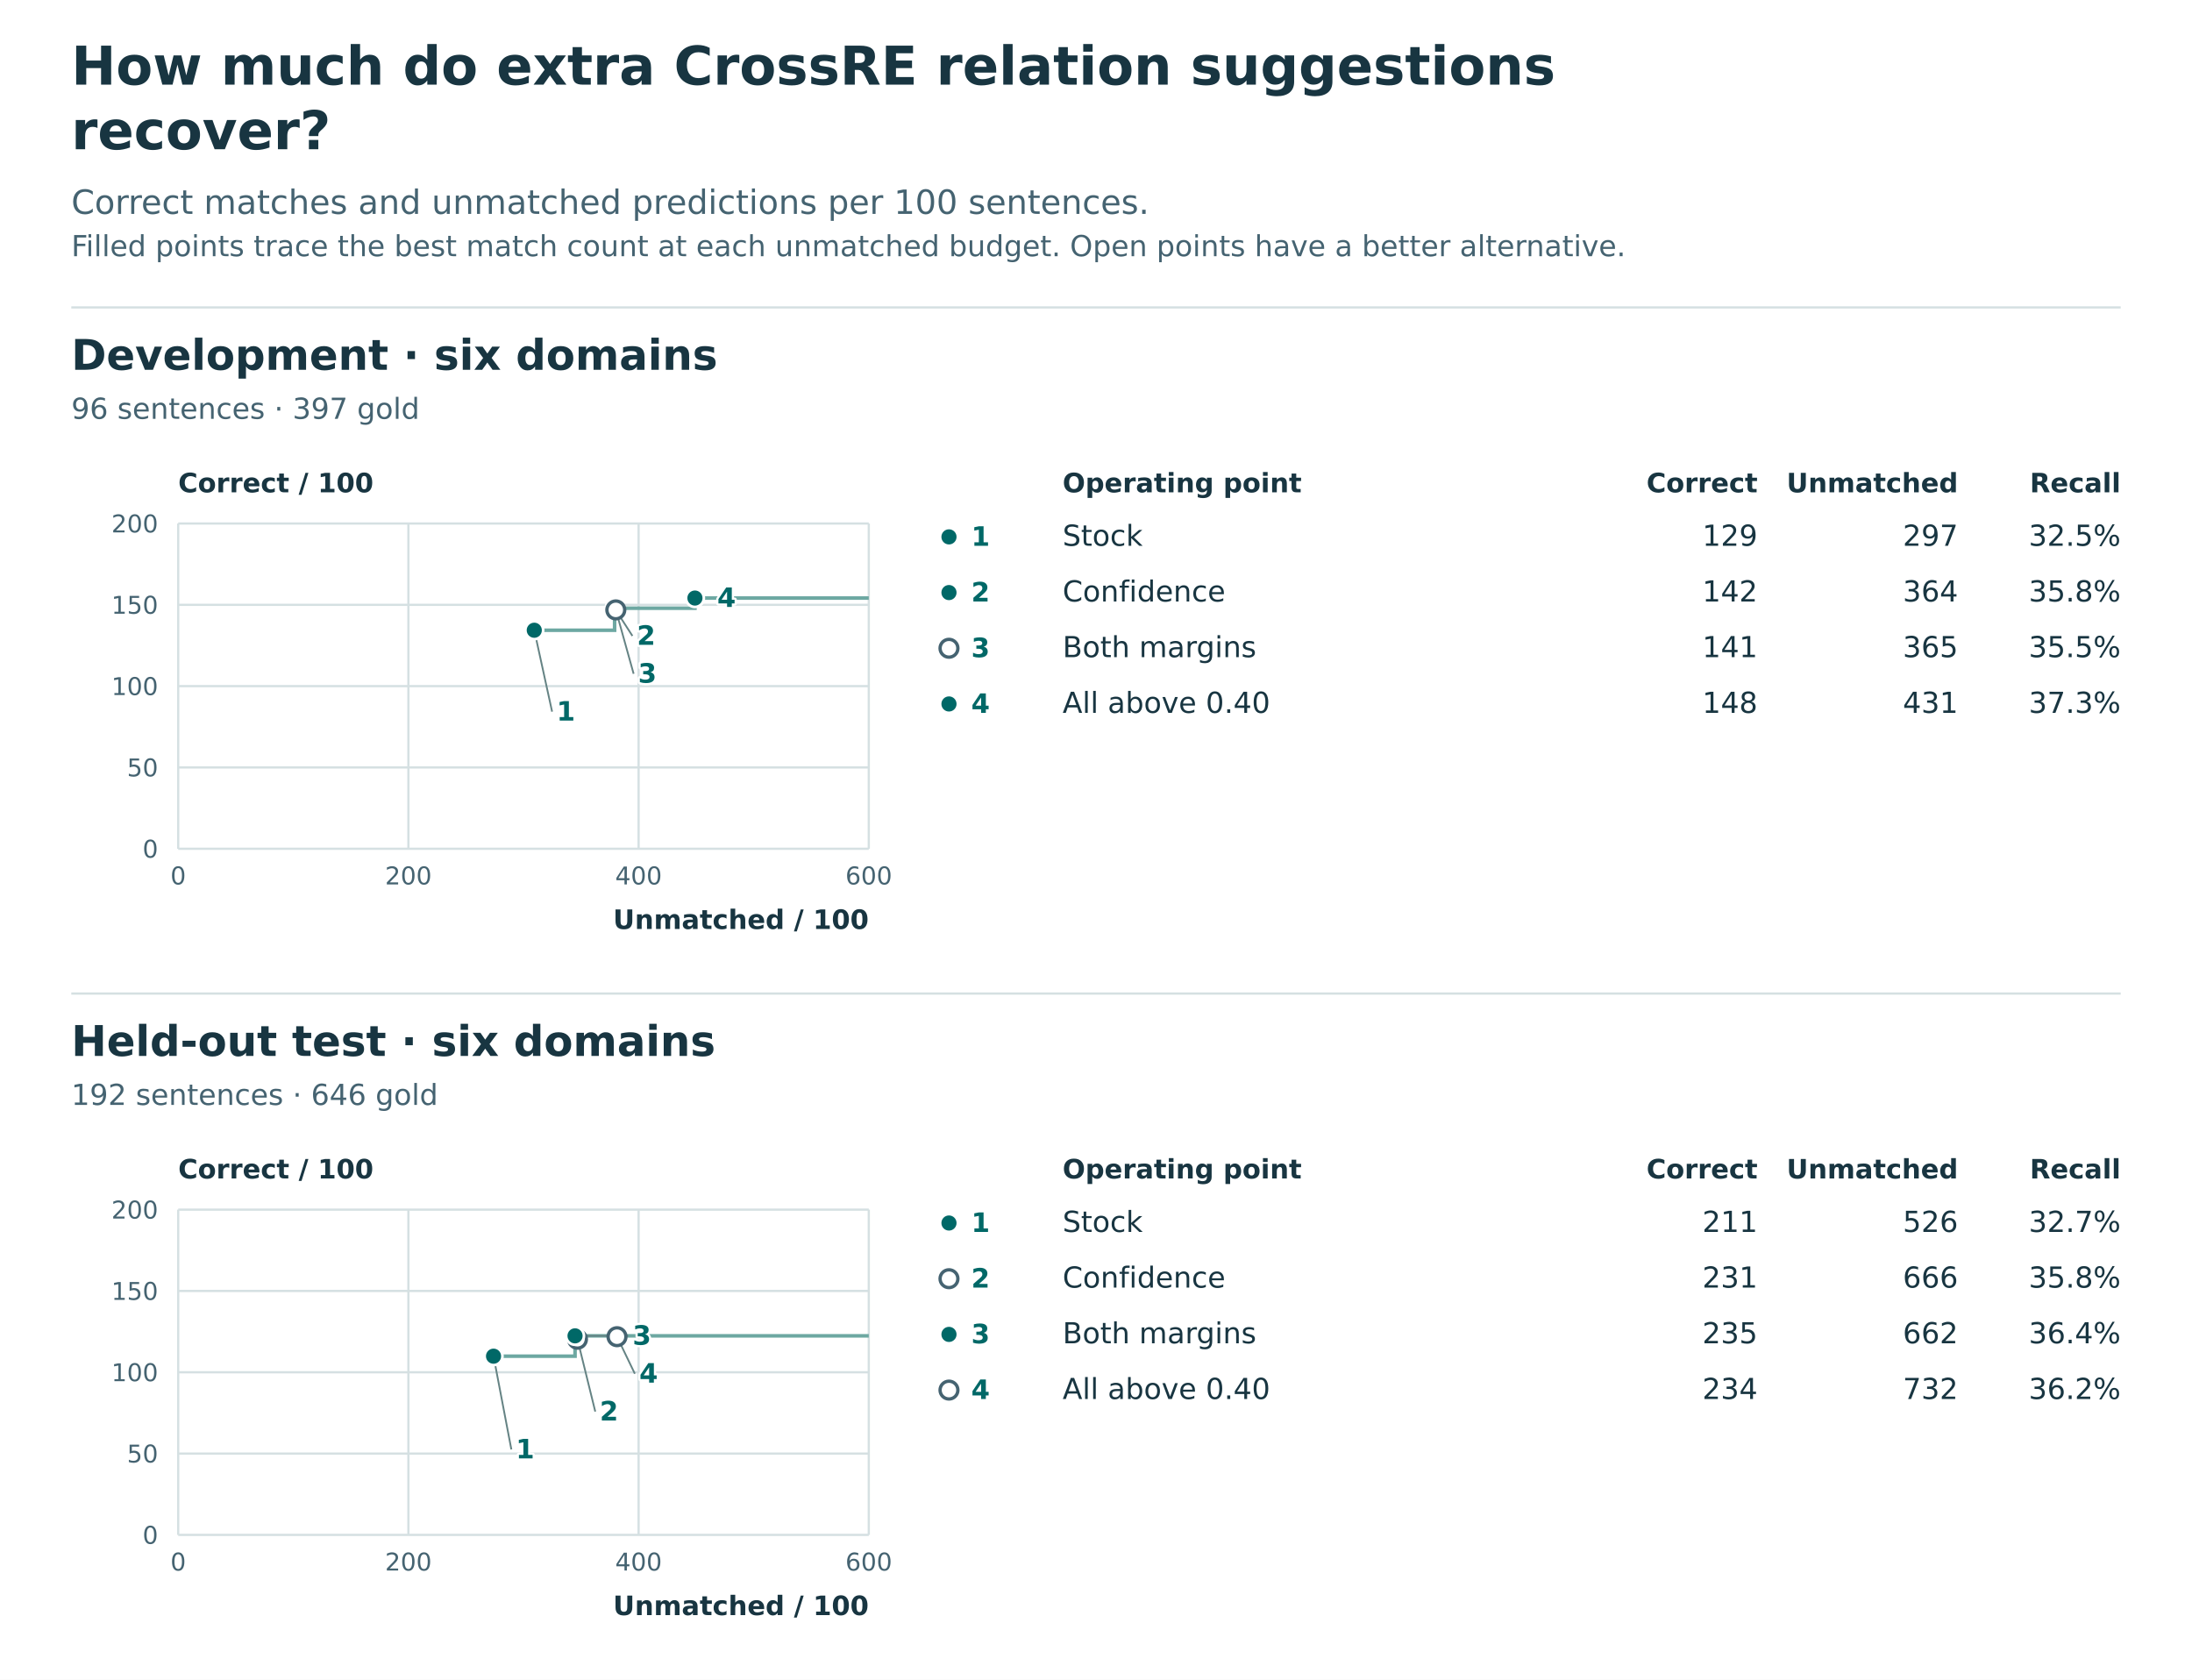
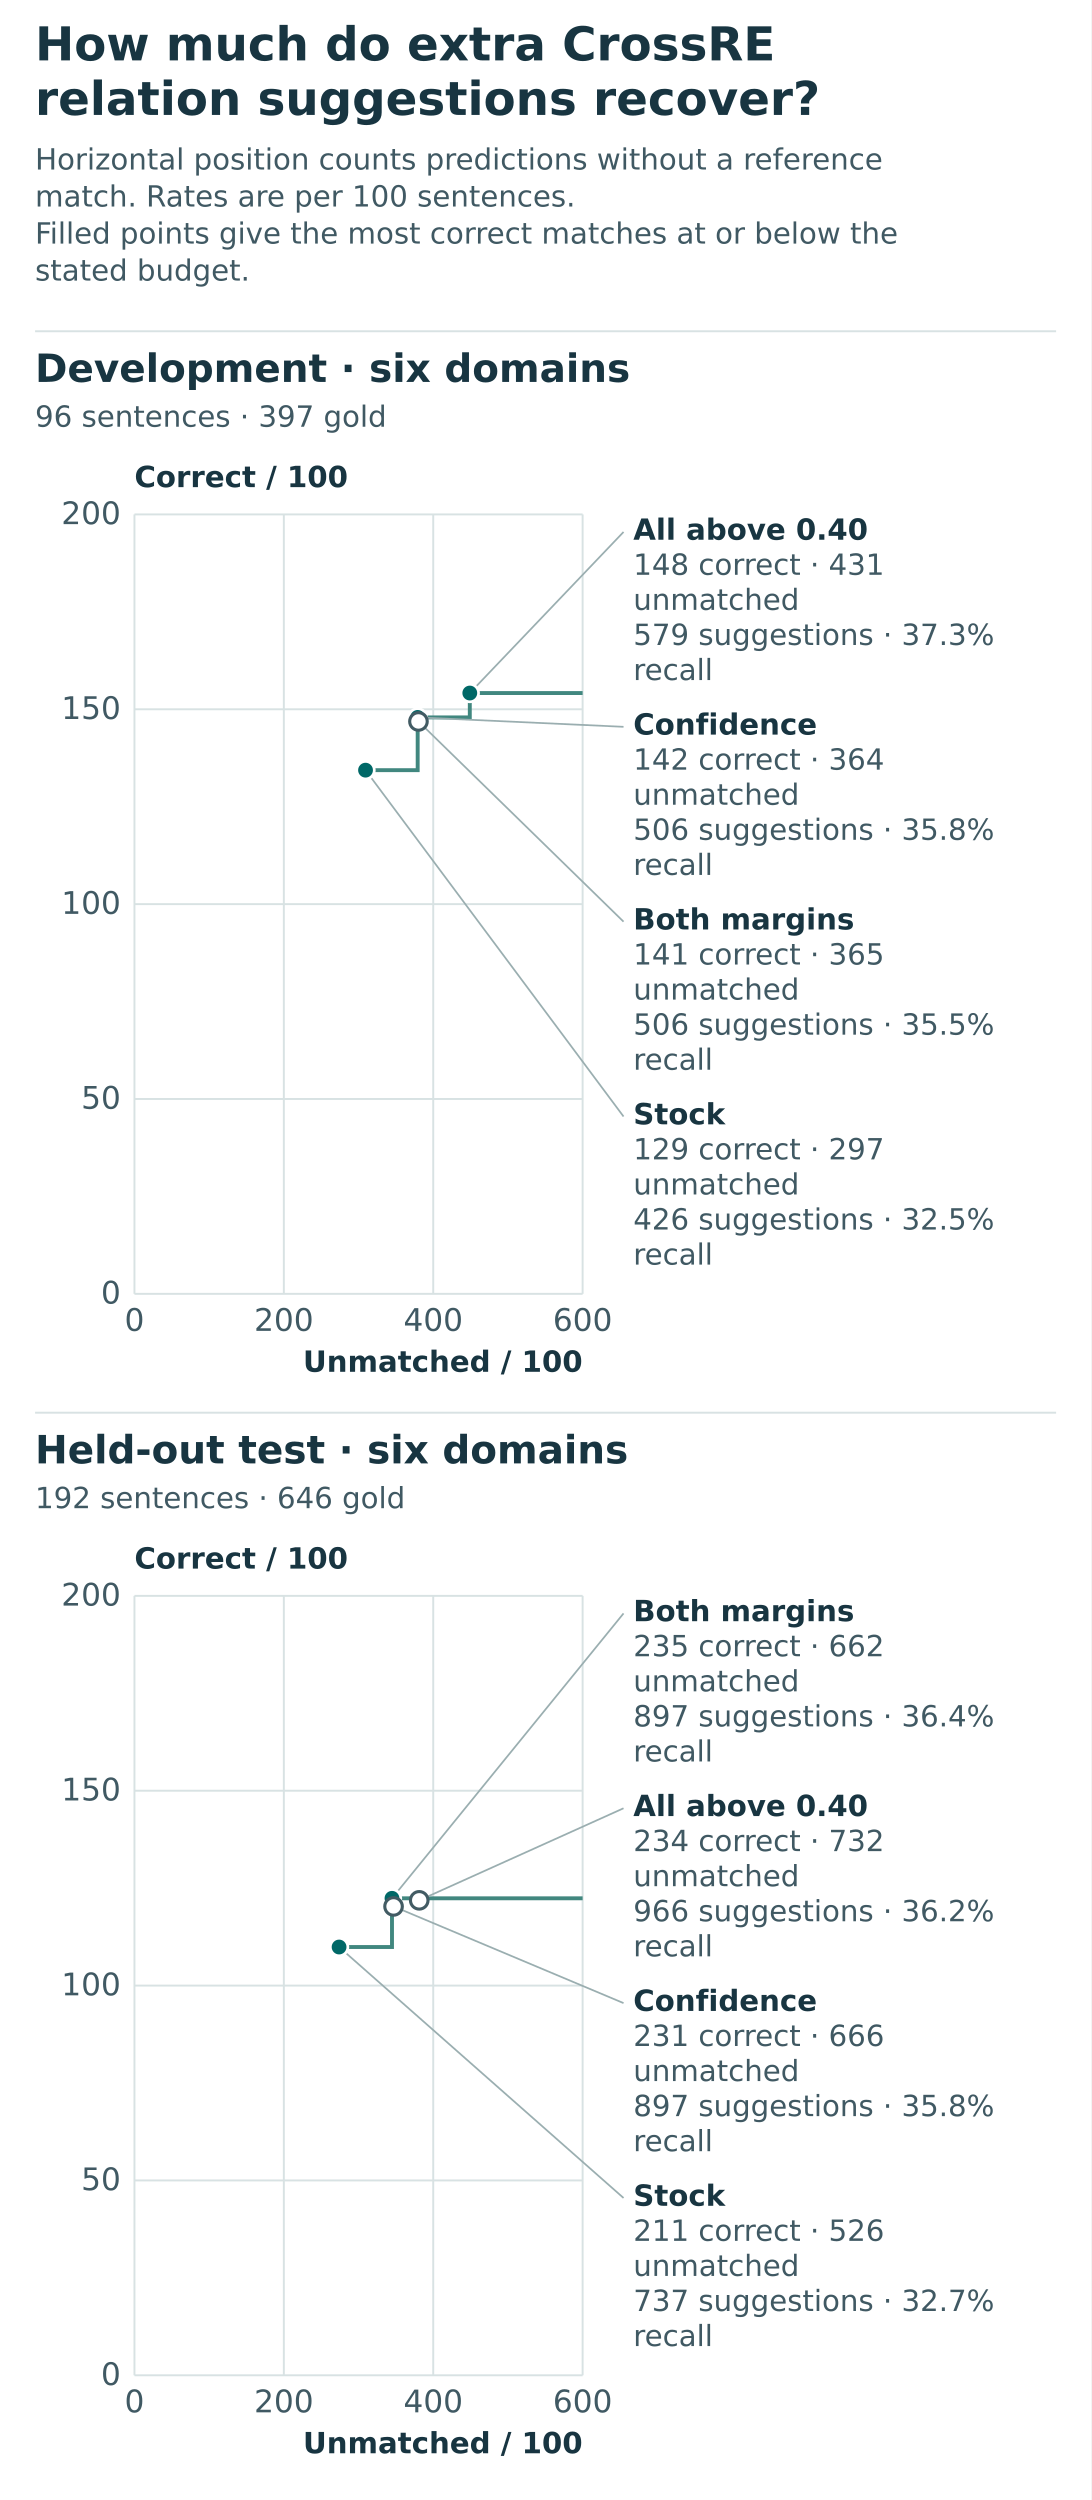
- <svg xmlns="http://www.w3.org/2000/svg" width="984" height="754" viewBox="0 0 984 754" role="img" aria-labelledby="chart-title chart-desc">
-   <style>text{font-family:"DejaVu Sans",sans-serif;fill:#183541;font-size:13px}.heading{font-size:24px;font-weight:700}.subtitle{font-size:15px;fill:#456371}.cohort{font-size:19px;font-weight:700}.scope,.axis{fill:#456371}.small,.axis{font-size:11px}.col{font-weight:700;font-size:12px}.num{text-anchor:end;font-variant-numeric:tabular-nums}.key{font-size:12px;font-weight:700;fill:#006867}.plot-key{paint-order:stroke;stroke:white;stroke-width:2;stroke-linejoin:round}.rule,.grid{fill:none;stroke:#d5e0e2;stroke-width:1}.frontier{fill:none;stroke:#6da8a2;stroke-width:1.6}.optimal{fill:#006867;stroke:white;stroke-width:1.2}.dominated{fill:white;stroke:#456371;stroke-width:1.5}.leader{stroke:#658384;stroke-width:.8}</style>
-   <rect width="984" height="754" fill="white" />
-   <text x="32" y="38" class="heading">How much do extra CrossRE relation suggestions</text>
-   <text x="32" y="67" class="heading">recover?</text>
-   <text x="32" y="96" class="subtitle">Correct matches and unmatched predictions per 100 sentences.</text>
-   <text x="32" y="115" class="scope">Filled points trace the best match count at each unmatched budget. Open points have a better alternative.</text>
+ <svg xmlns="http://www.w3.org/2000/svg" width="560" height="1283" viewBox="0 0 560 1283" role="img" aria-labelledby="chart-title chart-desc">
+   <style>text{font-family:"DejaVu Sans",sans-serif;fill:#183541;font-size:15px}.heading{font-size:24px;font-weight:700}.cohort{font-size:20px;font-weight:700}.scope,.counts,.axis{fill:#405963}.label,.axis-title{font-weight:700}.axis{font-size:16px}.grid,.rule{fill:none;stroke:#d8e2e3}.frontier{fill:none;stroke:#41877f;stroke-width:2}.optimal{fill:#006867;stroke:white;stroke-width:1.4}.dominated{fill:white;stroke:#425b63;stroke-width:1.6}.leader{fill:none;stroke:#9aaeb0;stroke-width:.9}</style>
+   <rect width="560" height="1283" fill="white" />
+   <text x="18" y="31" class="heading">How much do extra CrossRE</text>
+   <text x="18" y="59" class="heading">relation suggestions recover?</text>
+   <text x="18" y="87" class="scope">Horizontal position counts predictions without a reference</text>
+   <text x="18" y="106" class="scope">match. Rates are per 100 sentences.</text>
+   <text x="18" y="125" class="scope">Filled points give the most correct matches at or below the</text>
+   <text x="18" y="144" class="scope">stated budget.</text>
+   <path d="M18 170H542" class="rule" />
+   <text x="18" y="196" class="cohort">Development · six domains</text>
+   <text x="18" y="219" class="scope">96 sentences · 397 gold</text>
+   <text x="69" y="250" class="axis-title">Correct / 100</text>
+   <path d="M69 664.00H299" class="grid" />
+   <text x="62" y="669.00" text-anchor="end" class="axis">0</text>
+   <path d="M69 564.00H299" class="grid" />
+   <text x="62" y="569.00" text-anchor="end" class="axis">50</text>
+   <path d="M69 464.00H299" class="grid" />
+   <text x="62" y="469.00" text-anchor="end" class="axis">100</text>
+   <path d="M69 364.00H299" class="grid" />
+   <text x="62" y="369.00" text-anchor="end" class="axis">150</text>
+   <path d="M69 264.00H299" class="grid" />
+   <text x="62" y="269.00" text-anchor="end" class="axis">200</text>
+   <path d="M69.00 264V664" class="grid" />
+   <text x="69.00" y="683" text-anchor="middle" class="axis">0</text>
+   <path d="M145.67 264V664" class="grid" />
+   <text x="145.67" y="683" text-anchor="middle" class="axis">200</text>
+   <path d="M222.33 264V664" class="grid" />
+   <text x="222.33" y="683" text-anchor="middle" class="axis">400</text>
+   <path d="M299.00 264V664" class="grid" />
+   <text x="299.00" y="683" text-anchor="middle" class="axis">600</text>
+   <text x="299" y="704" text-anchor="end" class="axis-title">Unmatched / 100</text>
+   <path d="M187.59 395.25H214.35V368.17H241.10V355.67H299" class="frontier" />
+   <path d="M241.10 355.67L320 273" class="leader" />
+   <text x="325" y="277" class="label">All above 0.40</text>
+   <text x="325" y="295" class="counts">148 correct · 431</text>
+   <text x="325" y="313" class="counts">unmatched</text>
+   <text x="325" y="331" class="counts">579 suggestions · 37.3%</text>
+   <text x="325" y="349" class="counts">recall</text>
+   <path d="M214.35 368.17L320 373" class="leader" />
+   <text x="325" y="377" class="label">Confidence</text>
+   <text x="325" y="395" class="counts">142 correct · 364</text>
+   <text x="325" y="413" class="counts">unmatched</text>
+   <text x="325" y="431" class="counts">506 suggestions · 35.8%</text>
+   <text x="325" y="449" class="counts">recall</text>
+   <path d="M214.75 370.25L320 473" class="leader" />
+   <text x="325" y="477" class="label">Both margins</text>
+   <text x="325" y="495" class="counts">141 correct · 365</text>
+   <text x="325" y="513" class="counts">unmatched</text>
+   <text x="325" y="531" class="counts">506 suggestions · 35.5%</text>
+   <text x="325" y="549" class="counts">recall</text>
+   <path d="M187.59 395.25L320 573" class="leader" />
+   <text x="325" y="577" class="label">Stock</text>
+   <text x="325" y="595" class="counts">129 correct · 297</text>
+   <text x="325" y="613" class="counts">unmatched</text>
+   <text x="325" y="631" class="counts">426 suggestions · 32.5%</text>
+   <text x="325" y="649" class="counts">recall</text>
  <g>
-     <path d="M32 138H952" class="rule" />
-     <text x="32" y="166" class="cohort">Development · six domains</text>
-     <text x="32" y="188" class="scope">96 sentences · 397 gold</text>
-     <text x="477" y="221" class="col">Operating point</text>
-     <text x="789" y="221" class="col num">Correct</text>
-     <text x="879" y="221" class="col num">Unmatched</text>
-     <text x="952" y="221" class="col num">Recall</text>
-     <g>
-       <circle cx="426" cy="241" r="4" class="optimal" />
-       <text x="436" y="245" class="key">1</text>
-       <text x="477" y="245" class="label">Stock</text>
-       <text x="789" y="245" class="num">129</text>
-       <text x="879" y="245" class="num">297</text>
-       <text x="952" y="245" class="num">32.5%</text>
-     </g>
-     <g>
-       <circle cx="426" cy="266" r="4" class="optimal" />
-       <text x="436" y="270" class="key">2</text>
-       <text x="477" y="270" class="label">Confidence</text>
-       <text x="789" y="270" class="num">142</text>
-       <text x="879" y="270" class="num">364</text>
-       <text x="952" y="270" class="num">35.8%</text>
-     </g>
-     <g>
-       <circle cx="426" cy="291" r="4" class="dominated" />
-       <text x="436" y="295" class="key">3</text>
-       <text x="477" y="295" class="label">Both margins</text>
-       <text x="789" y="295" class="num">141</text>
-       <text x="879" y="295" class="num">365</text>
-       <text x="952" y="295" class="num">35.5%</text>
-     </g>
-     <g>
-       <circle cx="426" cy="316" r="4" class="optimal" />
-       <text x="436" y="320" class="key">4</text>
-       <text x="477" y="320" class="label">All above 0.40</text>
-       <text x="789" y="320" class="num">148</text>
-       <text x="879" y="320" class="num">431</text>
-       <text x="952" y="320" class="num">37.3%</text>
-     </g>
-     <text x="80" y="221" class="col">Correct / 100</text>
-     <path d="M80 381.00H390" class="grid" />
-     <text x="71" y="385.00" class="axis num">0</text>
-     <path d="M80 344.50H390" class="grid" />
-     <text x="71" y="348.50" class="axis num">50</text>
-     <path d="M80 308.00H390" class="grid" />
-     <text x="71" y="312.00" class="axis num">100</text>
-     <path d="M80 271.50H390" class="grid" />
-     <text x="71" y="275.50" class="axis num">150</text>
-     <path d="M80 235.00H390" class="grid" />
-     <text x="71" y="239.00" class="axis num">200</text>
-     <path d="M80.00 235V381" class="grid" />
-     <text x="80.00" y="397" class="axis" text-anchor="middle">0</text>
-     <path d="M183.33 235V381" class="grid" />
-     <text x="183.33" y="397" class="axis" text-anchor="middle">200</text>
-     <path d="M286.67 235V381" class="grid" />
-     <text x="286.67" y="397" class="axis" text-anchor="middle">400</text>
-     <path d="M390.00 235V381" class="grid" />
-     <text x="390.00" y="397" class="axis" text-anchor="middle">600</text>
-     <text x="390" y="417" class="col num">Unmatched / 100</text>
-     <path d="M239.84 282.91H275.90V273.02H311.96V268.46H390" class="frontier" />
-     <line x1="239.84" y1="282.91" x2="247.84" y2="319.46" class="leader" />
-     <line x1="275.90" y1="273.02" x2="283.90" y2="285.46" class="leader" />
-     <line x1="276.44" y1="273.78" x2="284.44" y2="302.46" class="leader" />
-     <g>
-       <circle cx="239.84" cy="282.91" r="4" class="optimal" />
-     </g>
-     <g>
-       <circle cx="275.90" cy="273.02" r="4" class="optimal" />
-     </g>
-     <g>
-       <circle cx="276.44" cy="273.78" r="4" class="dominated" />
-     </g>
-     <g>
-       <circle cx="311.96" cy="268.46" r="4" class="optimal" />
-     </g>
-     <text x="249.84" y="323.46" class="key plot-key">1</text>
-     <text x="285.90" y="289.46" class="key plot-key">2</text>
-     <text x="286.44" y="306.46" class="key plot-key">3</text>
-     <text x="321.96" y="272.46" class="key plot-key">4</text>
+     <circle cx="241.10" cy="355.67" r="4.5" class="optimal" />
  </g>
  <g>
-     <path d="M32 446H952" class="rule" />
-     <text x="32" y="474" class="cohort">Held-out test · six domains</text>
-     <text x="32" y="496" class="scope">192 sentences · 646 gold</text>
-     <text x="477" y="529" class="col">Operating point</text>
-     <text x="789" y="529" class="col num">Correct</text>
-     <text x="879" y="529" class="col num">Unmatched</text>
-     <text x="952" y="529" class="col num">Recall</text>
-     <g>
-       <circle cx="426" cy="549" r="4" class="optimal" />
-       <text x="436" y="553" class="key">1</text>
-       <text x="477" y="553" class="label">Stock</text>
-       <text x="789" y="553" class="num">211</text>
-       <text x="879" y="553" class="num">526</text>
-       <text x="952" y="553" class="num">32.7%</text>
-     </g>
-     <g>
-       <circle cx="426" cy="574" r="4" class="dominated" />
-       <text x="436" y="578" class="key">2</text>
-       <text x="477" y="578" class="label">Confidence</text>
-       <text x="789" y="578" class="num">231</text>
-       <text x="879" y="578" class="num">666</text>
-       <text x="952" y="578" class="num">35.8%</text>
-     </g>
-     <g>
-       <circle cx="426" cy="599" r="4" class="optimal" />
-       <text x="436" y="603" class="key">3</text>
-       <text x="477" y="603" class="label">Both margins</text>
-       <text x="789" y="603" class="num">235</text>
-       <text x="879" y="603" class="num">662</text>
-       <text x="952" y="603" class="num">36.4%</text>
-     </g>
-     <g>
-       <circle cx="426" cy="624" r="4" class="dominated" />
-       <text x="436" y="628" class="key">4</text>
-       <text x="477" y="628" class="label">All above 0.40</text>
-       <text x="789" y="628" class="num">234</text>
-       <text x="879" y="628" class="num">732</text>
-       <text x="952" y="628" class="num">36.2%</text>
-     </g>
-     <text x="80" y="529" class="col">Correct / 100</text>
-     <path d="M80 689.00H390" class="grid" />
-     <text x="71" y="693.00" class="axis num">0</text>
-     <path d="M80 652.50H390" class="grid" />
-     <text x="71" y="656.50" class="axis num">50</text>
-     <path d="M80 616.00H390" class="grid" />
-     <text x="71" y="620.00" class="axis num">100</text>
-     <path d="M80 579.50H390" class="grid" />
-     <text x="71" y="583.50" class="axis num">150</text>
-     <path d="M80 543.00H390" class="grid" />
-     <text x="71" y="547.00" class="axis num">200</text>
-     <path d="M80.00 543V689" class="grid" />
-     <text x="80.00" y="705" class="axis" text-anchor="middle">0</text>
-     <path d="M183.33 543V689" class="grid" />
-     <text x="183.33" y="705" class="axis" text-anchor="middle">200</text>
-     <path d="M286.67 543V689" class="grid" />
-     <text x="286.67" y="705" class="axis" text-anchor="middle">400</text>
-     <path d="M390.00 543V689" class="grid" />
-     <text x="390.00" y="705" class="axis" text-anchor="middle">600</text>
-     <text x="390" y="725" class="col num">Unmatched / 100</text>
-     <path d="M221.55 608.78H258.14V599.65H390" class="frontier" />
-     <line x1="221.55" y1="608.78" x2="229.55" y2="650.65" class="leader" />
-     <line x1="259.22" y1="601.17" x2="267.22" y2="633.65" class="leader" />
-     <line x1="258.14" y1="599.65" x2="281.98" y2="599.65" class="leader" />
-     <line x1="276.98" y1="600.03" x2="284.98" y2="616.65" class="leader" />
-     <g>
-       <circle cx="221.55" cy="608.78" r="4" class="optimal" />
-     </g>
-     <g>
-       <circle cx="259.22" cy="601.17" r="4" class="dominated" />
-     </g>
-     <g>
-       <circle cx="258.14" cy="599.65" r="4" class="optimal" />
-     </g>
-     <g>
-       <circle cx="276.98" cy="600.03" r="4" class="dominated" />
-     </g>
-     <text x="231.55" y="654.65" class="key plot-key">1</text>
-     <text x="269.22" y="637.65" class="key plot-key">2</text>
-     <text x="283.98" y="603.65" class="key plot-key">3</text>
-     <text x="286.98" y="620.65" class="key plot-key">4</text>
+     <circle cx="214.35" cy="368.17" r="4.5" class="optimal" />
+   </g>
+   <g>
+     <circle cx="214.75" cy="370.25" r="4.5" class="dominated" />
+   </g>
+   <g>
+     <circle cx="187.59" cy="395.25" r="4.5" class="optimal" />
+   </g>
+   <path d="M18 725H542" class="rule" />
+   <text x="18" y="751" class="cohort">Held-out test · six domains</text>
+   <text x="18" y="774" class="scope">192 sentences · 646 gold</text>
+   <text x="69" y="805" class="axis-title">Correct / 100</text>
+   <path d="M69 1219.00H299" class="grid" />
+   <text x="62" y="1224.00" text-anchor="end" class="axis">0</text>
+   <path d="M69 1119.00H299" class="grid" />
+   <text x="62" y="1124.00" text-anchor="end" class="axis">50</text>
+   <path d="M69 1019.00H299" class="grid" />
+   <text x="62" y="1024.00" text-anchor="end" class="axis">100</text>
+   <path d="M69 919.00H299" class="grid" />
+   <text x="62" y="924.00" text-anchor="end" class="axis">150</text>
+   <path d="M69 819.00H299" class="grid" />
+   <text x="62" y="824.00" text-anchor="end" class="axis">200</text>
+   <path d="M69.00 819V1219" class="grid" />
+   <text x="69.00" y="1238" text-anchor="middle" class="axis">0</text>
+   <path d="M145.67 819V1219" class="grid" />
+   <text x="145.67" y="1238" text-anchor="middle" class="axis">200</text>
+   <path d="M222.33 819V1219" class="grid" />
+   <text x="222.33" y="1238" text-anchor="middle" class="axis">400</text>
+   <path d="M299.00 819V1219" class="grid" />
+   <text x="299.00" y="1238" text-anchor="middle" class="axis">600</text>
+   <text x="299" y="1259" text-anchor="end" class="axis-title">Unmatched / 100</text>
+   <path d="M174.02 999.21H201.17V974.21H299" class="frontier" />
+   <path d="M201.17 974.21L320 828" class="leader" />
+   <text x="325" y="832" class="label">Both margins</text>
+   <text x="325" y="850" class="counts">235 correct · 662</text>
+   <text x="325" y="868" class="counts">unmatched</text>
+   <text x="325" y="886" class="counts">897 suggestions · 36.4%</text>
+   <text x="325" y="904" class="counts">recall</text>
+   <path d="M215.15 975.25L320 928" class="leader" />
+   <text x="325" y="932" class="label">All above 0.40</text>
+   <text x="325" y="950" class="counts">234 correct · 732</text>
+   <text x="325" y="968" class="counts">unmatched</text>
+   <text x="325" y="986" class="counts">966 suggestions · 36.2%</text>
+   <text x="325" y="1004" class="counts">recall</text>
+   <path d="M201.97 978.38L320 1028" class="leader" />
+   <text x="325" y="1032" class="label">Confidence</text>
+   <text x="325" y="1050" class="counts">231 correct · 666</text>
+   <text x="325" y="1068" class="counts">unmatched</text>
+   <text x="325" y="1086" class="counts">897 suggestions · 35.8%</text>
+   <text x="325" y="1104" class="counts">recall</text>
+   <path d="M174.02 999.21L320 1128" class="leader" />
+   <text x="325" y="1132" class="label">Stock</text>
+   <text x="325" y="1150" class="counts">211 correct · 526</text>
+   <text x="325" y="1168" class="counts">unmatched</text>
+   <text x="325" y="1186" class="counts">737 suggestions · 32.7%</text>
+   <text x="325" y="1204" class="counts">recall</text>
+   <g>
+     <circle cx="201.17" cy="974.21" r="4.5" class="optimal" />
+   </g>
+   <g>
+     <circle cx="215.15" cy="975.25" r="4.5" class="dominated" />
+   </g>
+   <g>
+     <circle cx="201.97" cy="978.38" r="4.5" class="dominated" />
+   </g>
+   <g>
+     <circle cx="174.02" cy="999.21" r="4.5" class="optimal" />
  </g>
</svg>
